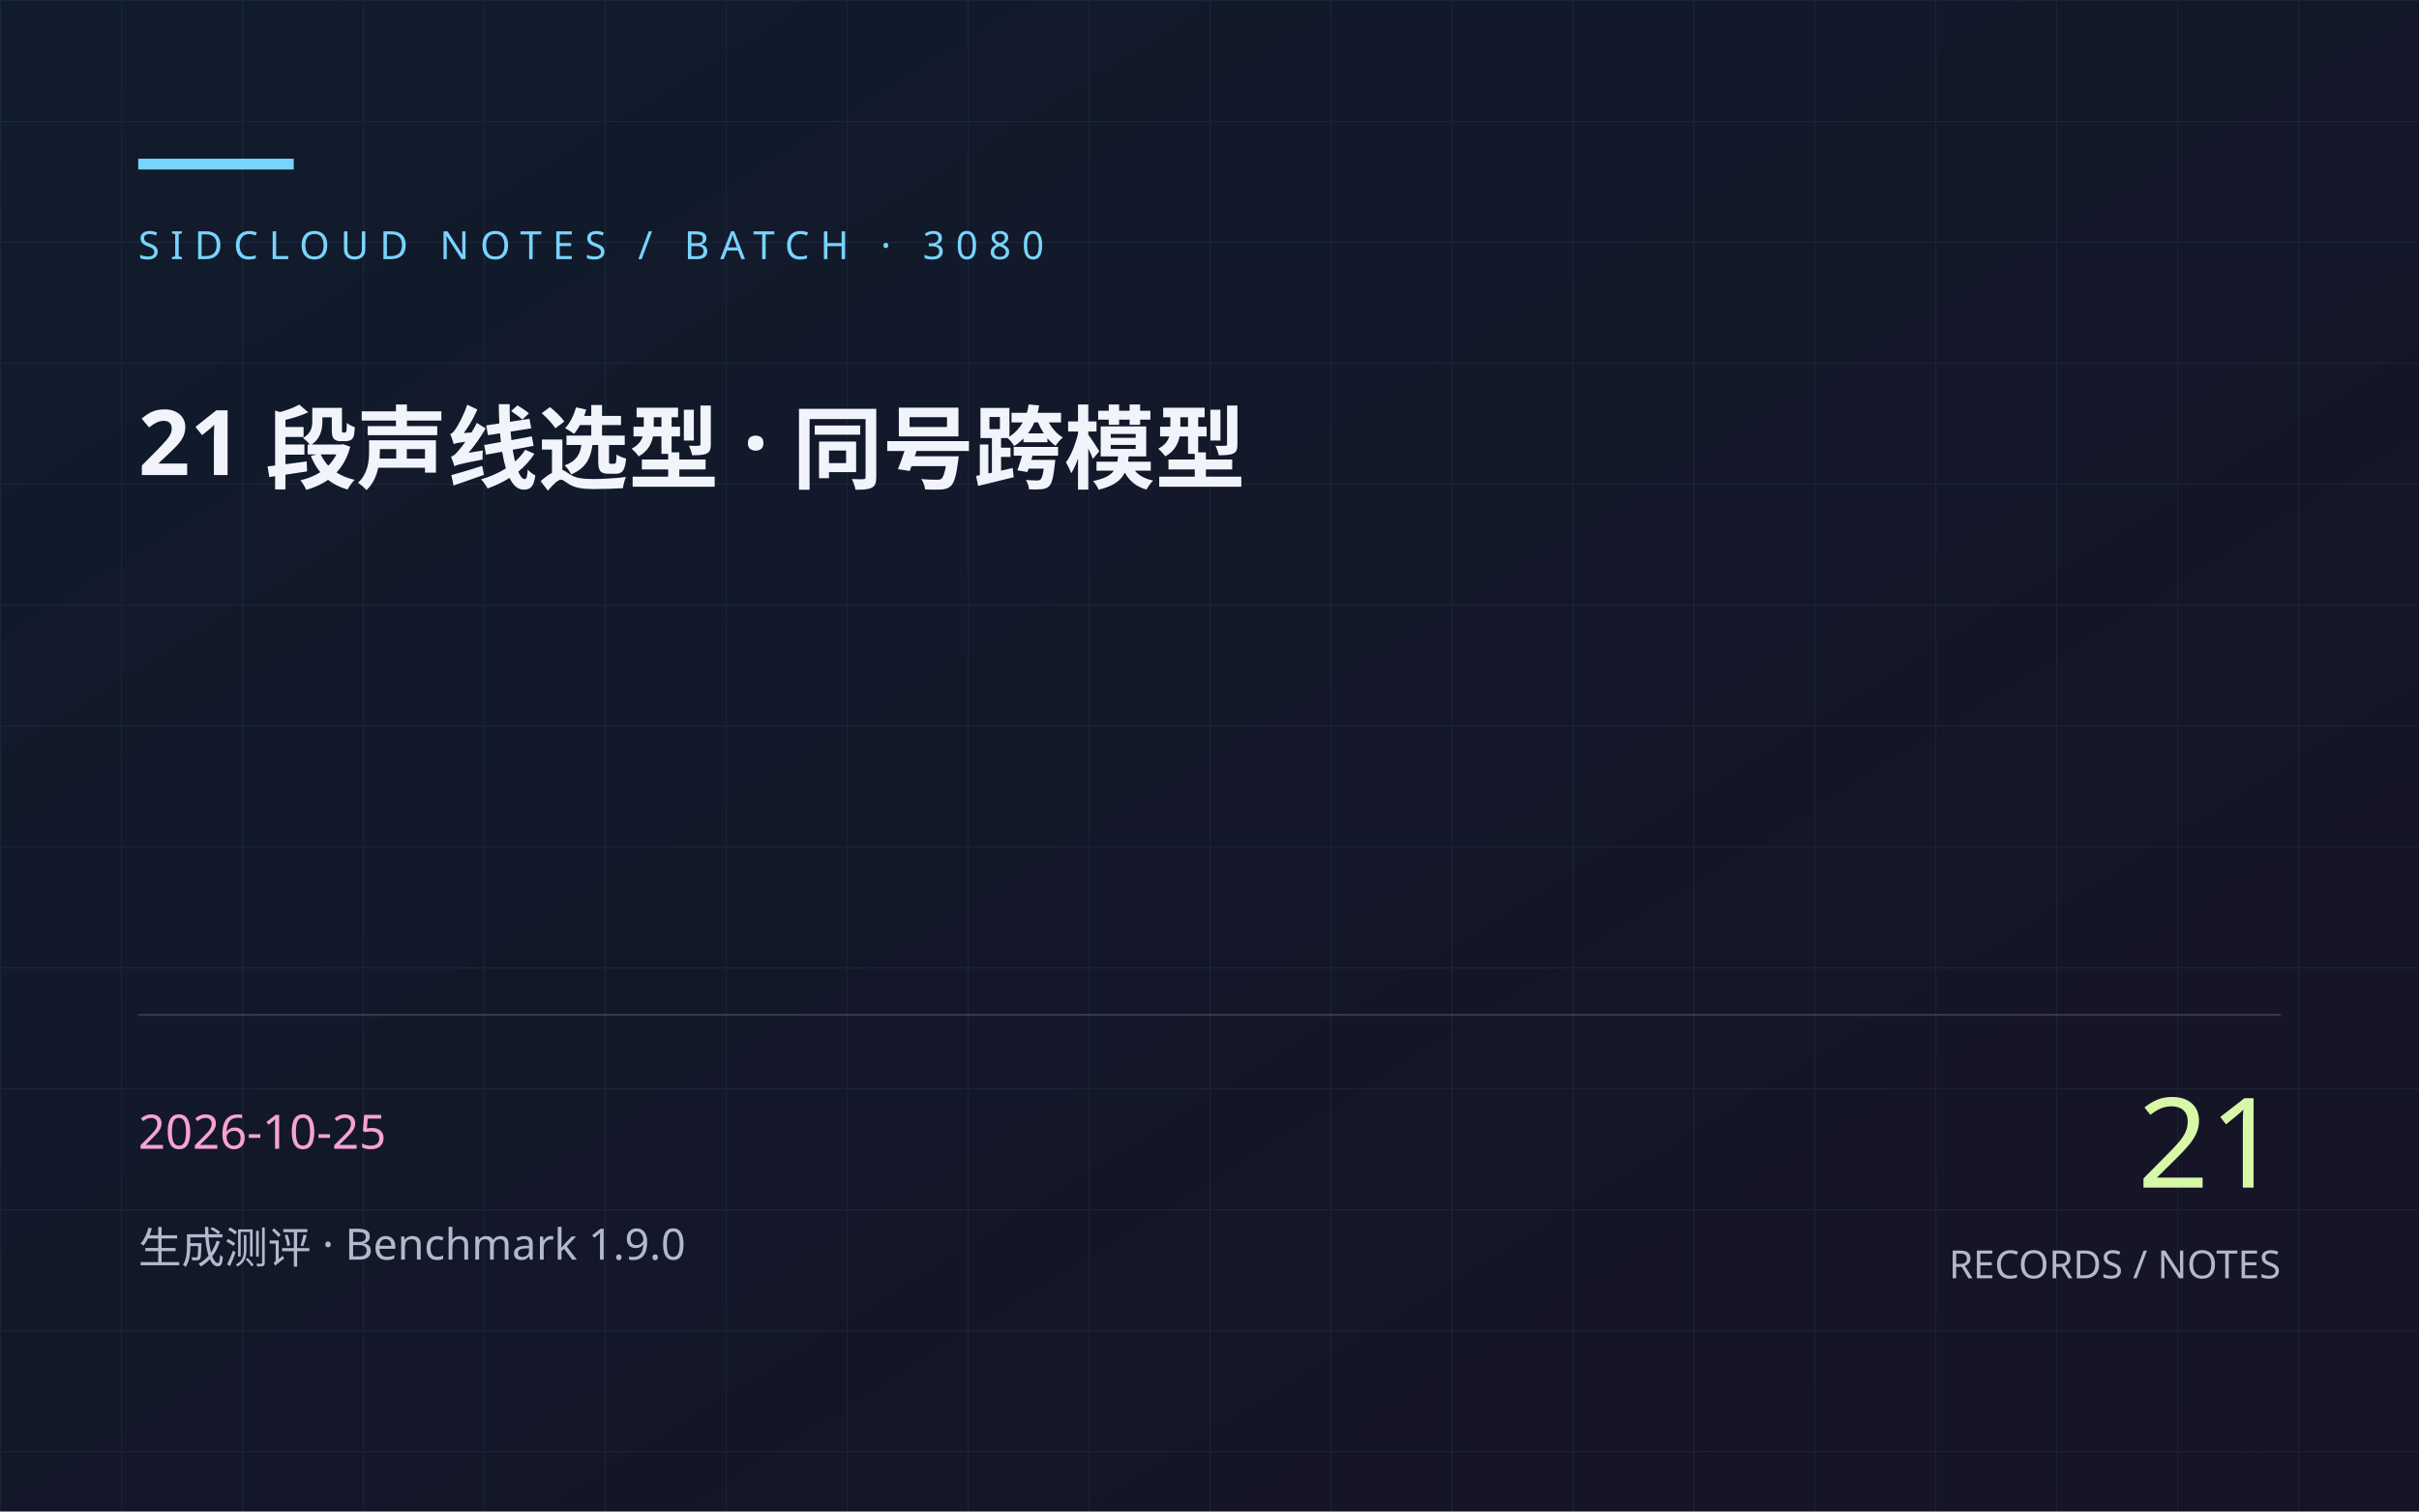
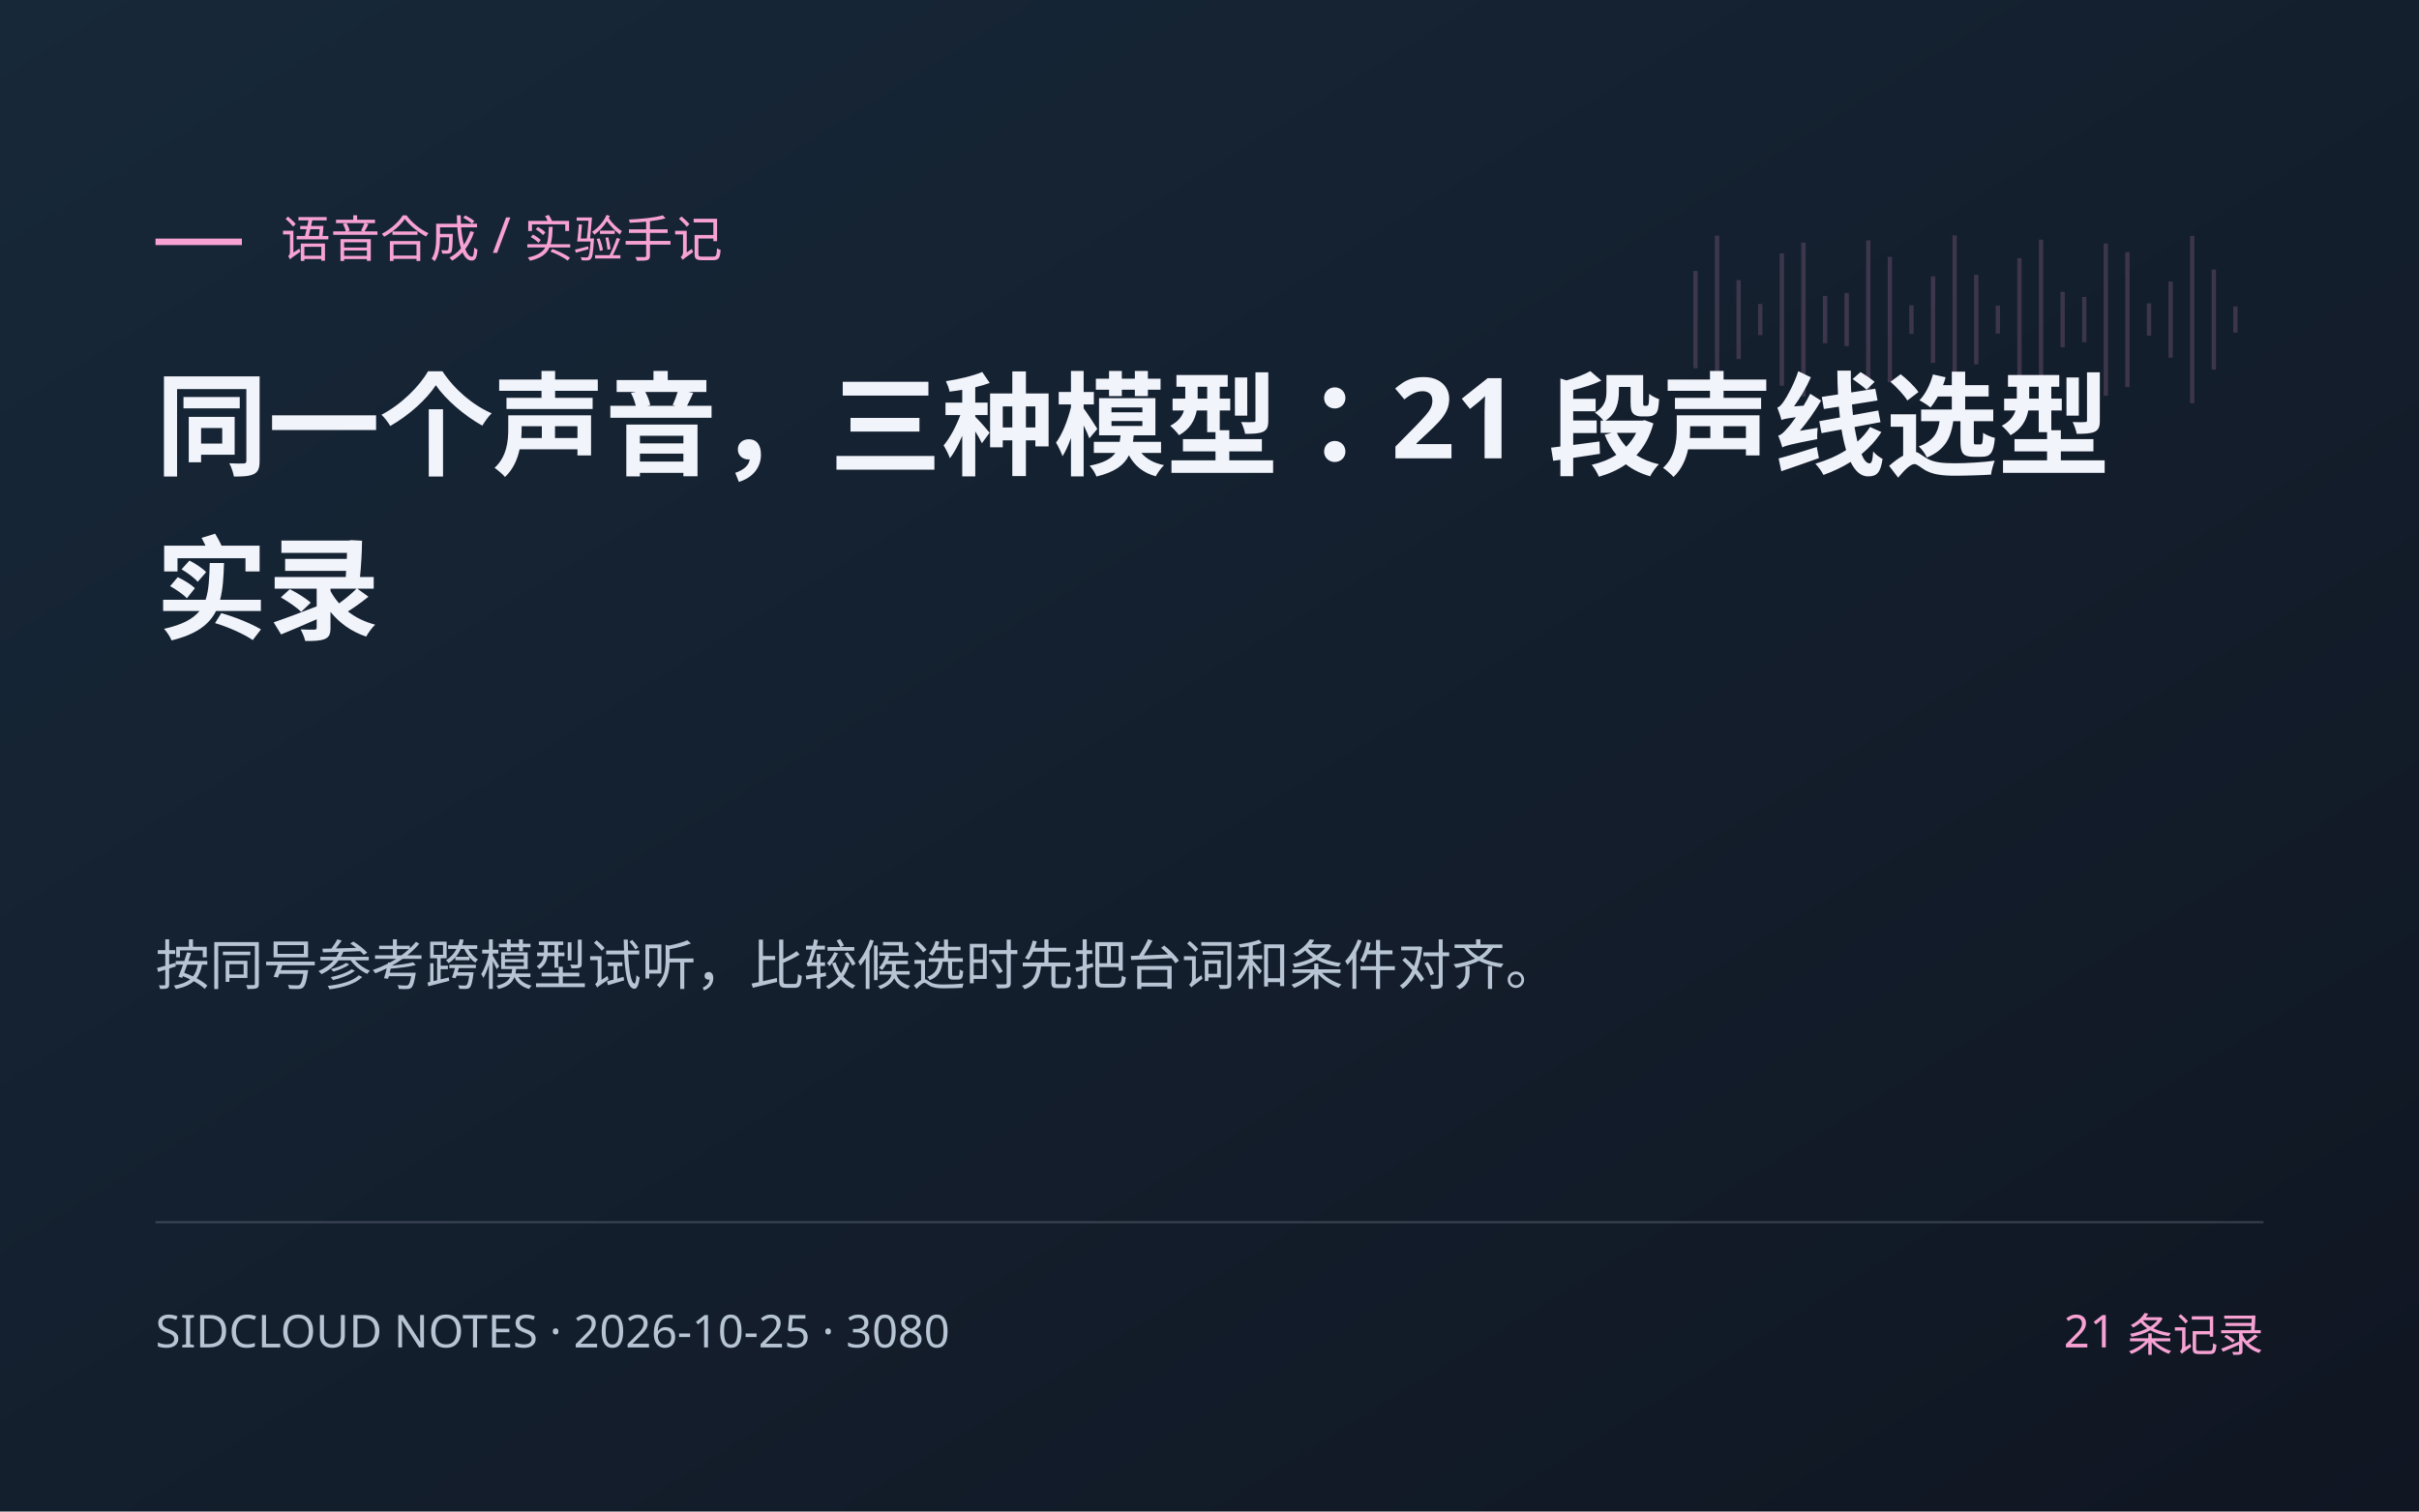
<svg xmlns="http://www.w3.org/2000/svg" width="1120" height="700" viewBox="0 0 1120 700">
  <defs>
    <linearGradient id="bg" x2="1" y2="1">
-       <stop stop-color="#101c2c" />
-       <stop offset="1" stop-color="#171326" />
+       <stop stop-color="#172839" />
+       <stop offset="1" stop-color="#101622" />
    </linearGradient>
-     <pattern id="grid" width="56" height="56" patternUnits="userSpaceOnUse">
-       <path d="M56 0H0V56" fill="none" stroke="#78d4ff" stroke-opacity=".07" />
-     </pattern>
  </defs>
  <rect width="1120" height="700" fill="url(#bg)" />
-   <rect width="1120" height="700" fill="url(#grid)" />
-   <path d="M64 76h72" stroke="#78d4ff" stroke-width="5" />
-   <text x="64" y="120" fill="#78d4ff" font-size="18" letter-spacing="5" font-family="system-ui,sans-serif">SIDCLOUD NOTES / BATCH · 3080</text>
-   <text x="64" y="220" fill="#f2f4fb" font-size="42" font-weight="600" font-family="system-ui,'Microsoft YaHei',sans-serif">21 段声线选型 · 同号跨模型</text>
-   <path d="M64 470h992" stroke="#ffffff" stroke-opacity=".14" />
-   <text x="64" y="532" fill="#f7a2d3" font-size="22" font-family="system-ui,sans-serif">2026-10-25</text>
-   <text x="64" y="585" fill="#b2b9cb" font-size="20" font-family="system-ui,'Microsoft YaHei',sans-serif">生成测评 · Benchmark 1.9.0</text>
-   <text x="1056" y="550" text-anchor="end" fill="#d7f9a7" font-size="58" font-family="system-ui,sans-serif">21</text>
-   <text x="1056" y="592" text-anchor="end" fill="#b2b9cb" font-size="18" font-family="system-ui,sans-serif">RECORDS / NOTES</text>
+   <g fill="none" stroke="#f7a2d3" stroke-width="2" opacity=".18">
+     <path d="M785 125.5v45" />
+     <path d="M795 109.138v77.725" />
+     <path d="M805 129.716v36.567" />
+     <path d="M815 140.776v14.448" />
+     <path d="M825 117.347v61.306" />
+     <path d="M835 112.325v71.35" />
+     <path d="M845 137.048v21.904" />
+     <path d="M855 135.699v24.601" />
+     <path d="M865 111.324v73.352" />
+     <path d="M875 118.954v58.092" />
+     <path d="M885 141.363v13.274" />
+     <path d="M895 127.958v40.083" />
+     <path d="M905 109.003v77.993" />
+     <path d="M915 127.293v41.415" />
+     <path d="M925 141.535v12.931" />
+     <path d="M935 119.576v56.849" />
+     <path d="M945 110.992v74.016" />
+     <path d="M955 135.163v25.674" />
+     <path d="M965 137.518v20.964" />
+     <path d="M975 112.74v70.52" />
+     <path d="M985 116.77v62.46" />
+     <path d="M995 140.51v14.981" />
+     <path d="M1005 130.362v35.276" />
+     <path d="M1015 109.238v77.525" />
+     <path d="M1025 124.829v46.343" />
+     <path d="M1035 141.935v12.129" />
+   </g>
+   <path d="M72 112h40" stroke="#f7a2d3" stroke-width="3" />
+   <text x="130" y="119" fill="#f7a2d3" font-size="23" font-family="system-ui,'Microsoft YaHei',sans-serif">语音合成 / 实验手记</text>
+   <text x="72" y="216" fill="#f2f4fb" font-size="52" font-weight="700" font-family="'Microsoft YaHei',system-ui,sans-serif">同一个声音，三种模型：21 段声线选型</text>
+   <text x="72" y="292" fill="#f2f4fb" font-size="52" font-weight="700" font-family="'Microsoft YaHei',system-ui,sans-serif">实录</text>
+   <text x="72" y="456" fill="#b7c4d4" font-size="25" font-family="'Microsoft YaHei',system-ui,sans-serif">按同号参考跨模型试听，比较候选时先把台词和条件对齐。</text>
+   <path d="M72 566h976" stroke="#b7c4d4" stroke-opacity=".22" />
+   <text x="72" y="624" fill="#b7c4d4" font-size="21" font-family="system-ui,sans-serif">SIDCLOUD NOTES · 2026-10-25 · 3080</text>
+   <text x="1048" y="624" text-anchor="end" fill="#f7a2d3" font-size="21" font-family="system-ui,'Microsoft YaHei',sans-serif">21 条记录</text>
</svg>
